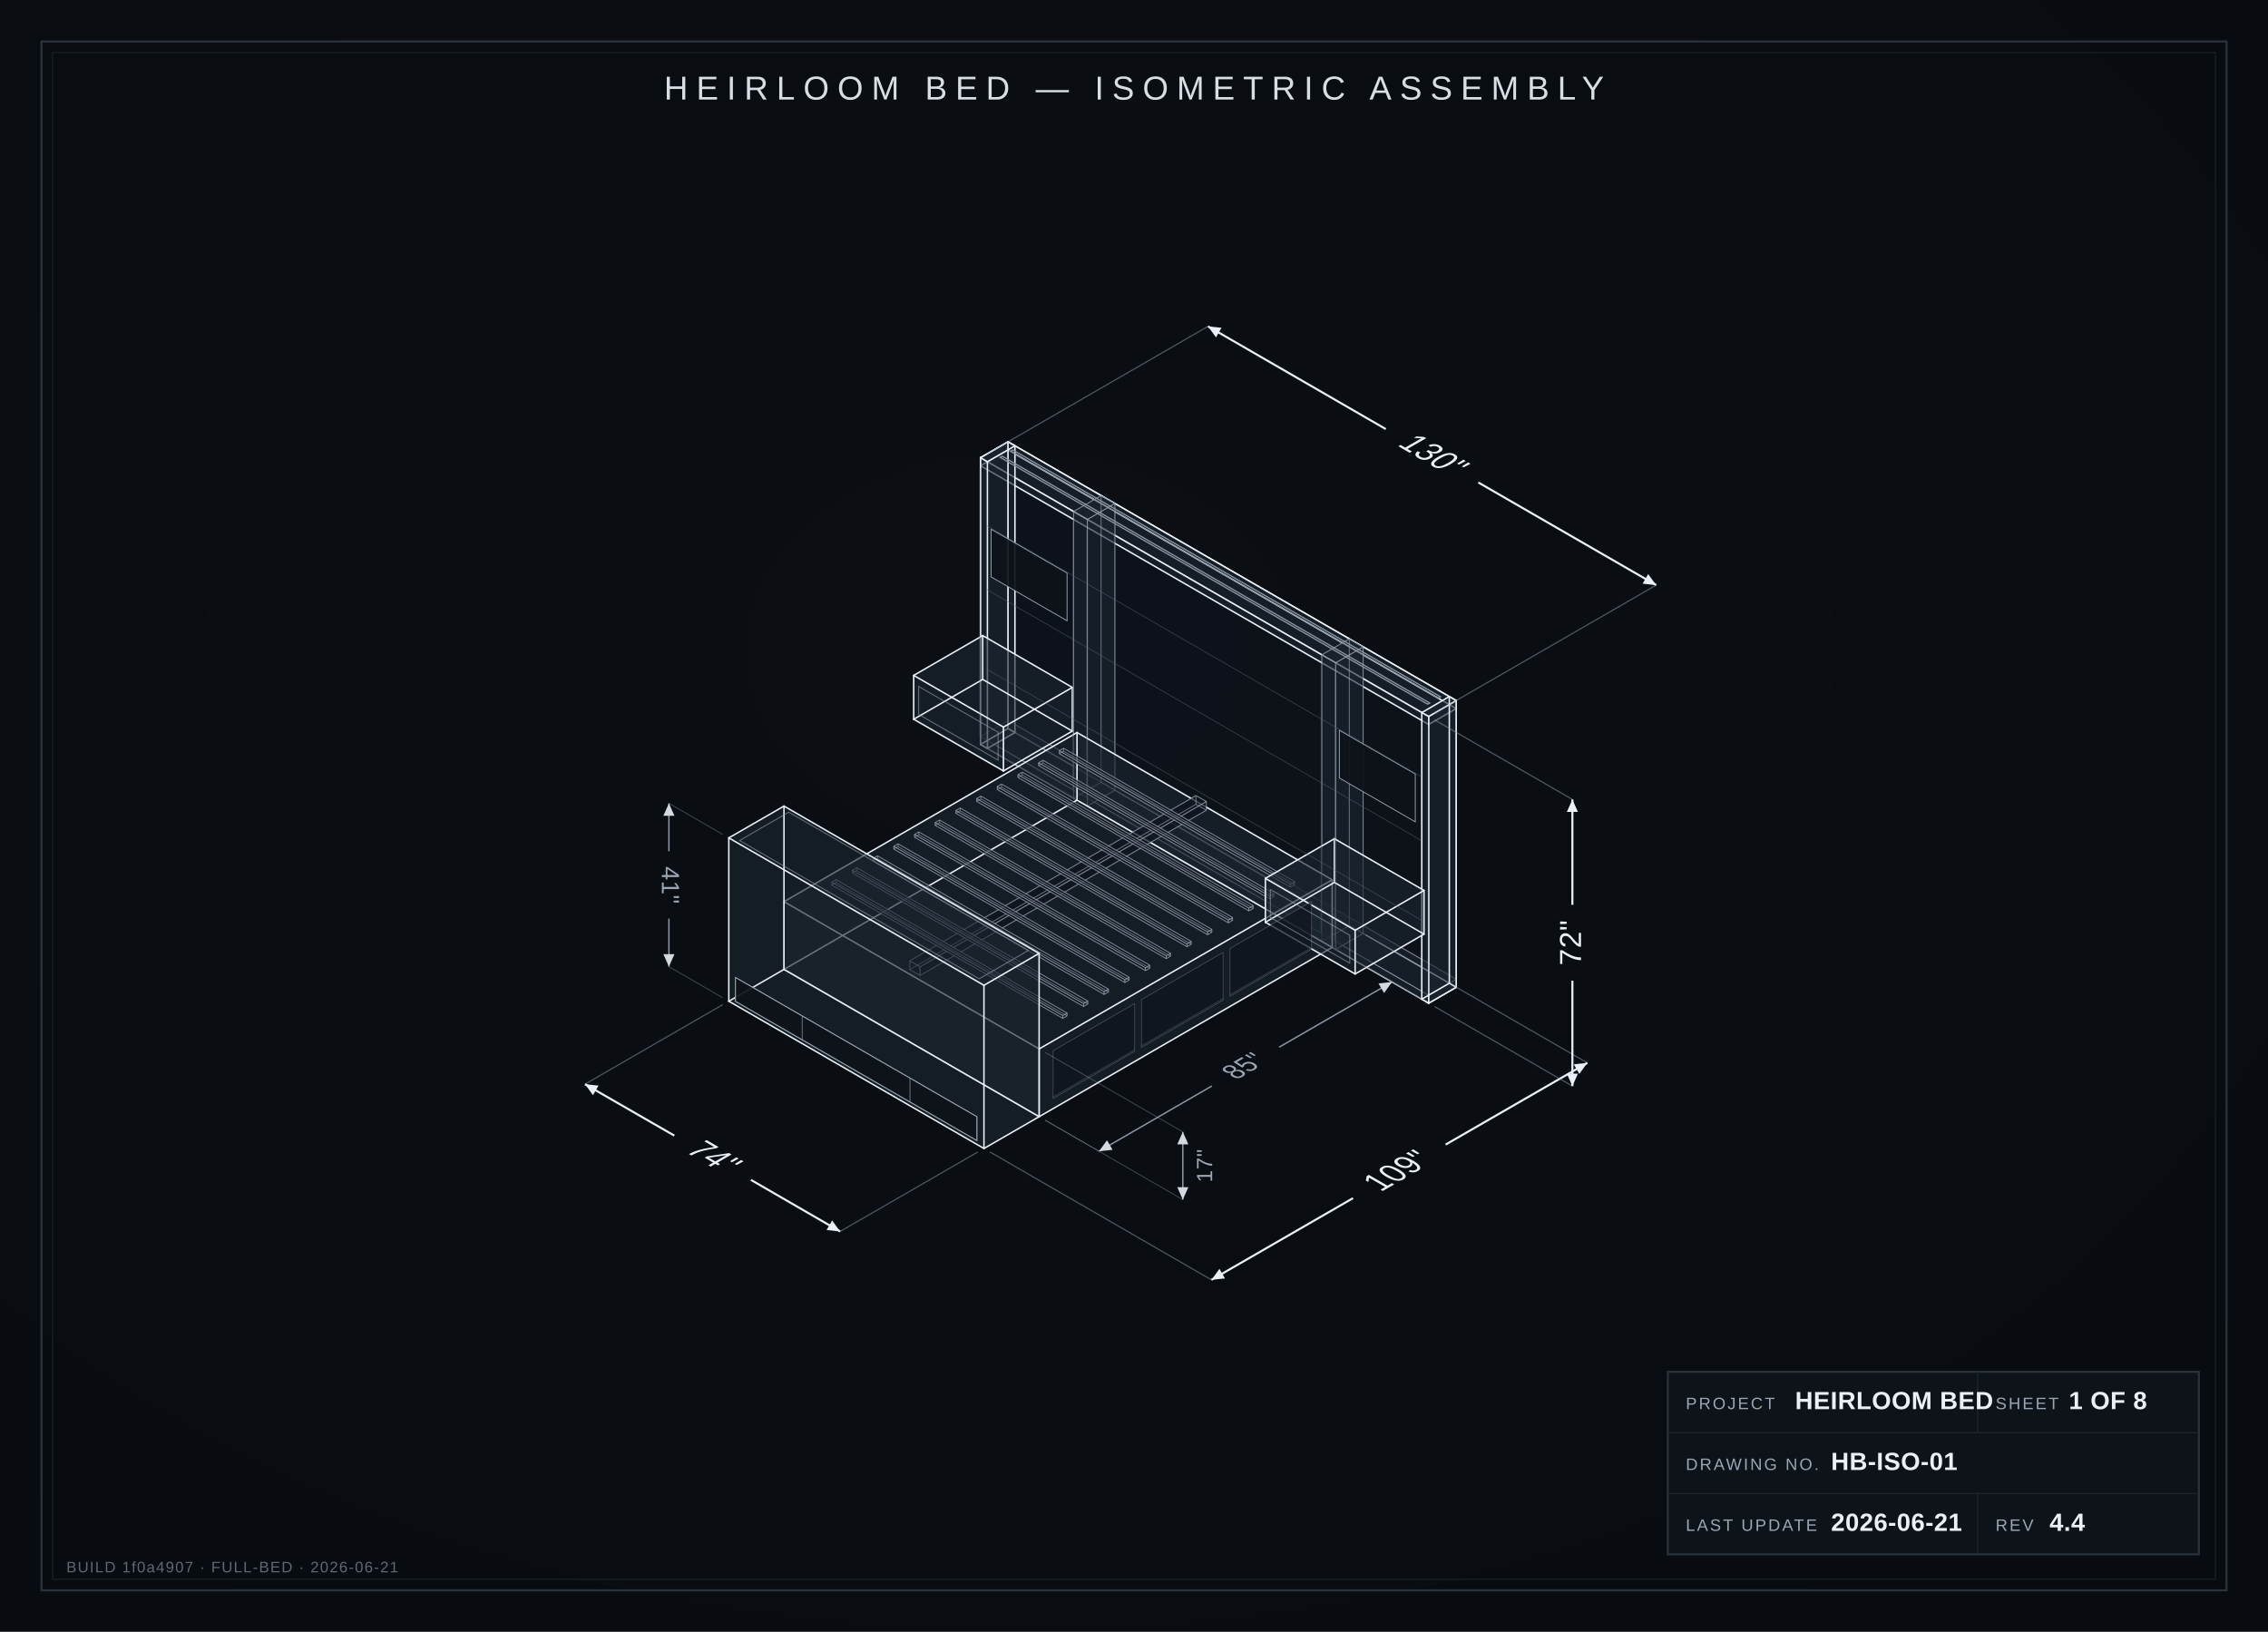
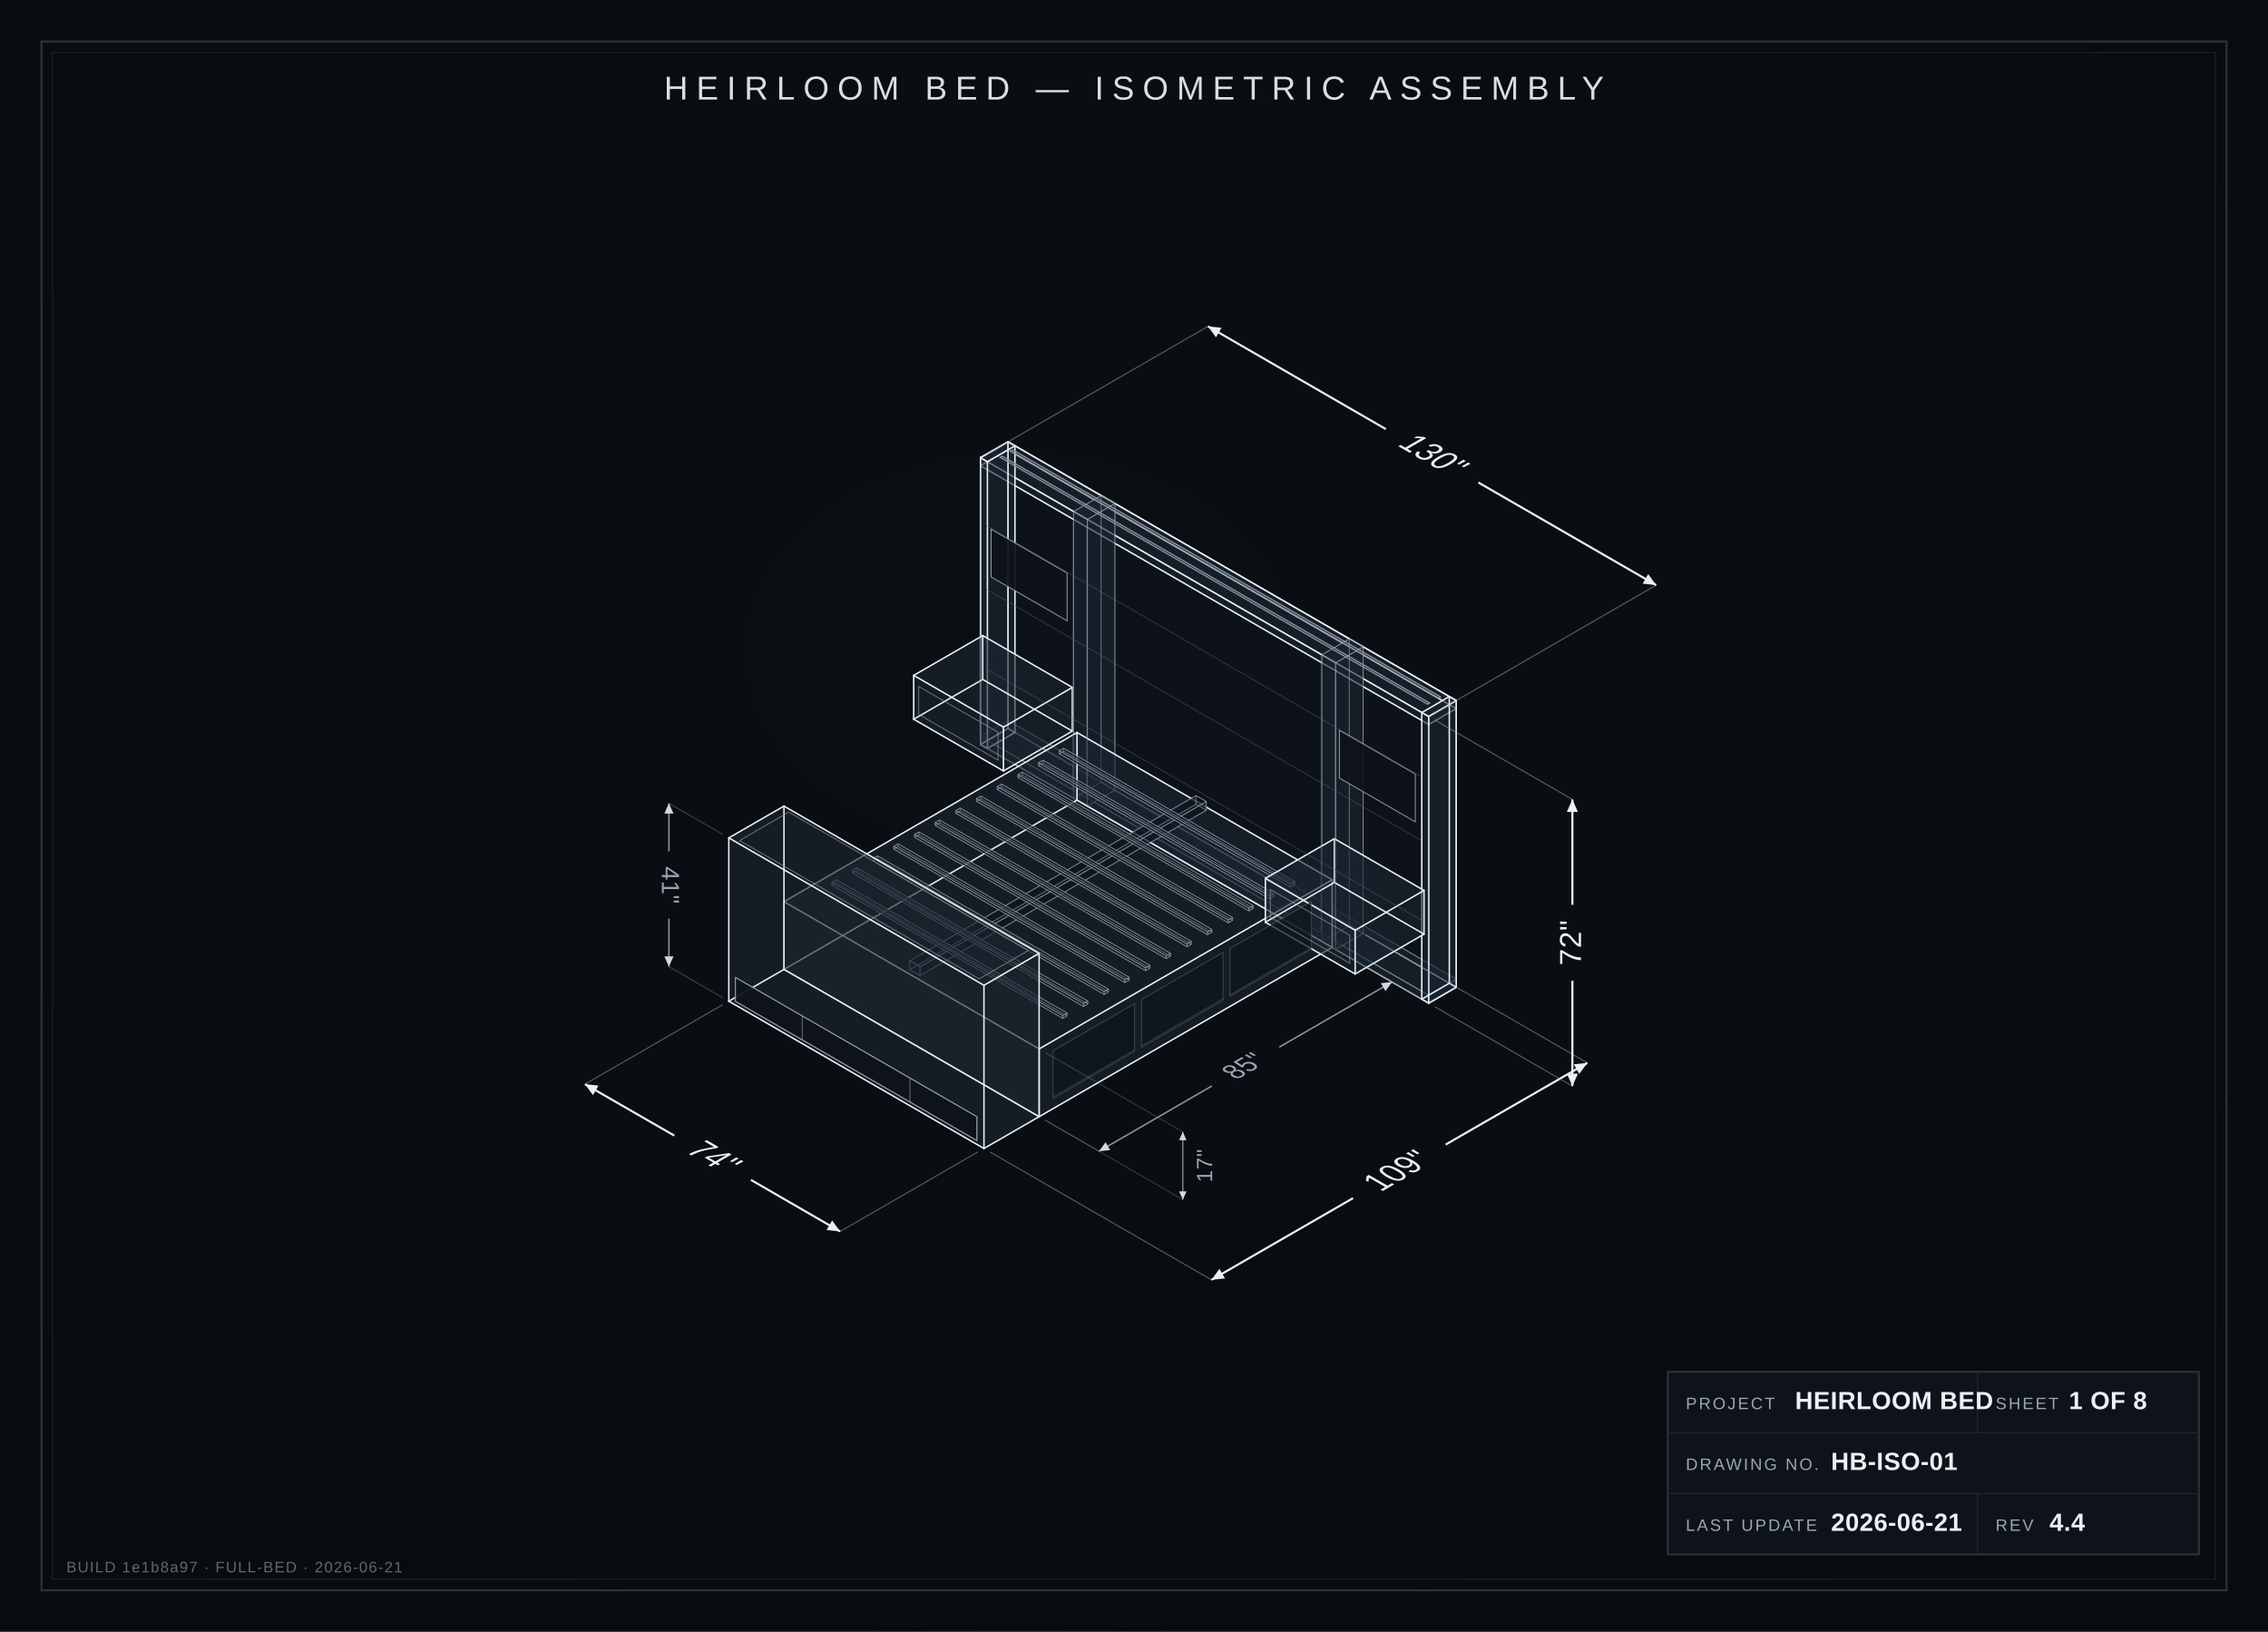
<svg xmlns="http://www.w3.org/2000/svg" viewBox="0 0 1640 1180" data-bf-class="new-world-isometric" data-bf-sheet="full-bed" data-bf-view="iso-top">
  <defs>
    <radialGradient id="bg" cx="0.45" cy="0.4" r="0.95">
      <stop offset="0" stop-color="#0B0F14" />
      <stop offset="1" stop-color="#070A0F" />
    </radialGradient>
-     <marker id="dimArrow" markerWidth="11" markerHeight="11" refX="9" refY="4" orient="auto-start-reverse" markerUnits="userSpaceOnUse">
+     <marker id="dimArrow-primary" markerWidth="11" markerHeight="10" refX="9" refY="4" orient="auto-start-reverse" markerUnits="userSpaceOnUse">
      <path d="M0,0 L9,4 L0,8 Z" fill="#EAF0F6" />
+     </marker>
+     <marker id="dimArrow-secondary" markerWidth="9.4" markerHeight="8.6" refX="7.4" refY="3.3" orient="auto-start-reverse" markerUnits="userSpaceOnUse">
+       <path d="M0,0 L7.4,3.3 L0,6.6 Z" fill="#EAF0F6" />
+     </marker>
+     <marker id="dimArrow-tight" markerWidth="8" markerHeight="7.4" refX="6" refY="2.7" orient="auto-start-reverse" markerUnits="userSpaceOnUse">
+       <path d="M0,0 L6,2.7 L0,5.4 Z" fill="#EAF0F6" />
+     </marker>
+     <marker id="dimArrow-micro" markerWidth="7" markerHeight="6.4" refX="5" refY="2.2" orient="auto-start-reverse" markerUnits="userSpaceOnUse">
+       <path d="M0,0 L5,2.2 L0,4.4 Z" fill="#EAF0F6" />
    </marker>
    <style>
      .face   { fill:#1B2530; fill-opacity:0.62; stroke:#9AA6B4; stroke-width:0.5; stroke-opacity:0.5; stroke-linejoin:round; }
      .faceDk { fill:#0E141C; fill-opacity:0.72; stroke:#9AA6B4; stroke-width:0.5; stroke-opacity:0.4; stroke-linejoin:round; }
      .spk    { fill:#0E1218; fill-opacity:0.92; stroke:#9AA6B4; stroke-width:0.6; }
      .metal  { fill:none; stroke:#8B95A1; stroke-width:0.9; }
      .edge   { stroke:#EAF0F6;  stroke-width:1.05; fill:none; stroke-linecap:round; stroke-linejoin:round; }
      .edgeS  { stroke:#9AA6B4; stroke-width:0.7;  fill:none; opacity:0.6; }
      .edgeF  { stroke:#5A6675; stroke-width:0.55; fill:none; opacity:0.5; }
      .explode { stroke:#9AA6B4; stroke-width:0.7; fill:none; stroke-dasharray:2 6; stroke-linecap:round; opacity:0.55; }
-       .ext      { stroke:#9AA6B4; stroke-width:0.8; opacity:0.5; }
-       .extS     { stroke:#9AA6B4; stroke-width:0.7; opacity:0.35; }
-       .dimline  { stroke:#EAF0F6; stroke-width:1.5; }
-       .dimlineS { stroke:#9AA6B4; stroke-width:1.0; opacity:0.9; }
+       .dimline-primary { stroke:#EAF0F6; stroke-width:1.5; }
+       .dimline-secondary { stroke:#9AA6B4; stroke-width:1.05; opacity:0.9; }
+       .dimline-tight { stroke:#9AA6B4; stroke-width:0.85; opacity:0.9; }
+       .dimline-micro { stroke:#9AA6B4; stroke-width:0.7; opacity:0.9; }
+       .ext-primary { stroke:#9AA6B4; stroke-width:0.8; opacity:0.5; }
+       .ext-secondary { stroke:#9AA6B4; stroke-width:0.7; opacity:0.35; }
+       .ext-tight { stroke:#9AA6B4; stroke-width:0.6; opacity:0.35; }
+       .ext-micro { stroke:#9AA6B4; stroke-width:0.5; opacity:0.35; }
      .dimKnockout { fill:#070A0F; stroke:none; }
      /* dimension typography — the ONLY three sizes (07 §3B). The thin halo is ANTI-ALIAS support only, never
         line clearance: the dim line is broken around the number (or the number sits outside it), so no line
         ever runs beneath a glyph. */
      .dimtext { fill:#EAF0F6; font-family:"Helvetica Neue","Segoe UI",Arial,system-ui,sans-serif; letter-spacing:0.3px; paint-order:stroke; stroke:#070A0F; stroke-width:1.1px; }
      .dimP { font-size:22px; }
      .dimS { font-size:18px; fill:#9AA6B4; }
      .dimT { font-size:16px; fill:#9AA6B4; }
+       .dimM { font-size:13px; fill:#9AA6B4; }
      .ttl   { fill:#EAF0F6;    font-family:"Helvetica Neue","Segoe UI",Arial,system-ui,sans-serif; }
      .tlab  { fill:#9AA6B4; font-family:"Helvetica Neue","Segoe UI",Arial,system-ui,sans-serif; font-size:12px; letter-spacing:1.4px; }
      .tval  { fill:#EAF0F6;    font-family:"Helvetica Neue","Segoe UI",Arial,system-ui,sans-serif; font-size:18px; letter-spacing:0.3px; font-weight:600; }
      .wm    { fill:#9AA6B4; font-family:"Helvetica Neue","Segoe UI",Arial,system-ui,sans-serif; font-size:11px; letter-spacing:0.8px; opacity:0.6; }
    </style>
  </defs>
  <rect x="0" y="0" width="1640" height="1180" fill="url(#bg)" />
  <rect x="30" y="30" width="1580" height="1120" fill="none" stroke="#2A323C" stroke-width="1.5" />
  <rect x="38" y="38" width="1564" height="1104" fill="none" stroke="#1A2029" stroke-width="0.8" />
  <g id="iso-model">
    <path d="M709,538.3 L1033.1,725.4 L1033.1,518.1 L709,331 Z" class="faceDk" />
    <path d="M1053,713.9 L1033.1,725.4 L1033.1,518.1 L1053,506.6 Z" class="faceDk" />
    <path d="M728.9,319.5 L1053,506.6 L1033.1,518.1 L709,331 Z" class="faceDk" />
    <line x1="728.9" y1="526.8" x2="1053" y2="713.9" class="edge" />
    <line x1="1053" y1="713.9" x2="1053" y2="506.6" class="edge" />
    <line x1="1053" y1="506.6" x2="728.9" y2="319.5" class="edge" />
    <line x1="728.9" y1="319.5" x2="728.9" y2="526.8" class="edge" />
    <line x1="709" y1="538.3" x2="1033.1" y2="725.4" class="edge" />
    <line x1="1033.1" y1="725.4" x2="1033.1" y2="518.1" class="edge" />
    <line x1="1033.1" y1="518.1" x2="709" y2="331" class="edge" />
    <line x1="709" y1="331" x2="709" y2="538.3" class="edge" />
    <line x1="728.9" y1="526.8" x2="709" y2="538.3" class="edge" />
    <line x1="1053" y1="713.9" x2="1033.1" y2="725.4" class="edge" />
    <line x1="1053" y1="506.6" x2="1033.1" y2="518.1" class="edge" />
    <line x1="728.9" y1="319.5" x2="709" y2="331" class="edge" />
    <path d="M709,336.8 L1033.1,523.9 L1033.1,518.1 L709,331 Z" class="face" />
    <path d="M1053,512.4 L1033.1,523.9 L1033.1,518.1 L1053,506.6 Z" class="face" />
    <path d="M728.9,319.5 L1053,506.6 L1033.1,518.1 L709,331 Z" class="face" />
    <line x1="728.9" y1="325.3" x2="1053" y2="512.4" class="edge" />
    <line x1="1053" y1="512.4" x2="1053" y2="506.6" class="edge" />
    <line x1="1053" y1="506.6" x2="728.9" y2="319.5" class="edge" />
    <line x1="728.9" y1="319.5" x2="728.9" y2="325.3" class="edge" />
    <line x1="709" y1="336.8" x2="1033.1" y2="523.9" class="edge" />
    <line x1="1033.1" y1="523.9" x2="1033.1" y2="518.1" class="edge" />
    <line x1="1033.1" y1="518.1" x2="709" y2="331" class="edge" />
    <line x1="709" y1="331" x2="709" y2="336.8" class="edge" />
    <line x1="728.9" y1="325.3" x2="709" y2="336.8" class="edge" />
    <line x1="1053" y1="512.4" x2="1033.1" y2="523.9" class="edge" />
    <line x1="1053" y1="506.6" x2="1033.1" y2="518.1" class="edge" />
    <line x1="728.9" y1="319.5" x2="709" y2="331" class="edge" />
    <path d="M709,538.3 L1033.1,725.4 L1033.1,719.7 L709,532.5 Z" class="face" />
    <path d="M1053,713.9 L1033.1,725.4 L1033.1,719.7 L1053,708.1 Z" class="face" />
    <path d="M728.9,521 L1053,708.1 L1033.1,719.7 L709,532.5 Z" class="face" />
    <line x1="728.9" y1="526.8" x2="1053" y2="713.9" class="edgeS" />
    <line x1="1053" y1="713.9" x2="1053" y2="708.1" class="edgeS" />
    <line x1="1053" y1="708.1" x2="728.9" y2="521" class="edgeS" />
    <line x1="728.9" y1="521" x2="728.9" y2="526.8" class="edgeS" />
    <line x1="709" y1="538.3" x2="1033.1" y2="725.4" class="edgeS" />
    <line x1="1033.1" y1="725.4" x2="1033.1" y2="719.7" class="edgeS" />
    <line x1="1033.1" y1="719.7" x2="709" y2="532.5" class="edgeS" />
    <line x1="709" y1="532.5" x2="709" y2="538.3" class="edgeS" />
    <line x1="728.9" y1="526.8" x2="709" y2="538.3" class="edgeS" />
    <line x1="1053" y1="713.9" x2="1033.1" y2="725.4" class="edgeS" />
    <line x1="1053" y1="708.1" x2="1033.1" y2="719.7" class="edgeS" />
    <line x1="728.9" y1="521" x2="709" y2="532.5" class="edgeS" />
    <path d="M709,538.3 L714,541.2 L714,333.9 L709,331 Z" class="face" />
    <path d="M733.9,529.7 L714,541.2 L714,333.9 L733.9,322.4 Z" class="face" />
    <path d="M728.9,319.5 L733.9,322.4 L714,333.9 L709,331 Z" class="face" />
    <line x1="728.9" y1="526.8" x2="733.9" y2="529.7" class="edge" />
    <line x1="733.9" y1="529.7" x2="733.9" y2="322.4" class="edge" />
    <line x1="733.9" y1="322.4" x2="728.9" y2="319.5" class="edge" />
    <line x1="728.9" y1="319.5" x2="728.9" y2="526.8" class="edge" />
    <line x1="709" y1="538.3" x2="714" y2="541.2" class="edge" />
    <line x1="714" y1="541.2" x2="714" y2="333.9" class="edge" />
    <line x1="714" y1="333.9" x2="709" y2="331" class="edge" />
    <line x1="709" y1="331" x2="709" y2="538.3" class="edge" />
    <line x1="728.9" y1="526.8" x2="709" y2="538.3" class="edge" />
    <line x1="733.9" y1="529.7" x2="714" y2="541.2" class="edge" />
    <line x1="733.9" y1="322.4" x2="714" y2="333.9" class="edge" />
    <line x1="728.9" y1="319.5" x2="709" y2="331" class="edge" />
    <path d="M1028.1,722.5 L1033.1,725.4 L1033.1,518.1 L1028.1,515.3 Z" class="face" />
    <path d="M1053,713.9 L1033.1,725.4 L1033.1,518.1 L1053,506.6 Z" class="face" />
    <path d="M1048,503.7 L1053,506.6 L1033.1,518.1 L1028.1,515.3 Z" class="face" />
    <line x1="1048" y1="711" x2="1053" y2="713.9" class="edge" />
    <line x1="1053" y1="713.9" x2="1053" y2="506.6" class="edge" />
    <line x1="1053" y1="506.6" x2="1048" y2="503.7" class="edge" />
    <line x1="1048" y1="503.7" x2="1048" y2="711" class="edge" />
    <line x1="1028.1" y1="722.5" x2="1033.1" y2="725.4" class="edge" />
    <line x1="1033.1" y1="725.4" x2="1033.1" y2="518.1" class="edge" />
    <line x1="1033.1" y1="518.1" x2="1028.1" y2="515.3" class="edge" />
    <line x1="1028.1" y1="515.3" x2="1028.1" y2="722.5" class="edge" />
    <line x1="1048" y1="711" x2="1028.1" y2="722.5" class="edge" />
    <line x1="1053" y1="713.9" x2="1033.1" y2="725.4" class="edge" />
    <line x1="1053" y1="506.6" x2="1033.1" y2="518.1" class="edge" />
    <line x1="1048" y1="503.7" x2="1028.1" y2="515.3" class="edge" />
    <path d="M776.3,577.2 L786.3,582.9 L786.3,375.6 L776.3,369.9 Z" class="face" />
    <path d="M806.2,571.4 L786.3,582.9 L786.3,375.6 L806.2,364.1 Z" class="face" />
    <path d="M796.2,358.4 L806.2,364.1 L786.3,375.6 L776.3,369.9 Z" class="face" />
    <line x1="796.2" y1="565.6" x2="806.2" y2="571.4" class="edgeS" />
    <line x1="806.2" y1="571.4" x2="806.2" y2="364.1" class="edgeS" />
    <line x1="806.2" y1="364.1" x2="796.2" y2="358.4" class="edgeS" />
    <line x1="796.2" y1="358.4" x2="796.2" y2="565.6" class="edgeS" />
    <line x1="776.3" y1="577.2" x2="786.3" y2="582.9" class="edgeS" />
    <line x1="786.3" y1="582.9" x2="786.3" y2="375.6" class="edgeS" />
    <line x1="786.3" y1="375.6" x2="776.3" y2="369.9" class="edgeS" />
    <line x1="776.3" y1="369.9" x2="776.3" y2="577.2" class="edgeS" />
    <line x1="796.2" y1="565.6" x2="776.3" y2="577.2" class="edgeS" />
    <line x1="806.2" y1="571.4" x2="786.3" y2="582.9" class="edgeS" />
    <line x1="806.2" y1="364.1" x2="786.3" y2="375.6" class="edgeS" />
    <line x1="796.2" y1="358.4" x2="776.3" y2="369.9" class="edgeS" />
    <path d="M955.8,680.8 L965.8,686.6 L965.8,479.3 L955.8,473.5 Z" class="face" />
    <path d="M985.7,675 L965.8,686.6 L965.8,479.3 L985.7,467.8 Z" class="face" />
    <path d="M975.7,462 L985.7,467.8 L965.8,479.3 L955.8,473.5 Z" class="face" />
    <line x1="975.7" y1="669.3" x2="985.7" y2="675" class="edgeS" />
    <line x1="985.7" y1="675" x2="985.7" y2="467.8" class="edgeS" />
    <line x1="985.7" y1="467.8" x2="975.7" y2="462" class="edgeS" />
    <line x1="975.7" y1="462" x2="975.7" y2="669.3" class="edgeS" />
    <line x1="955.8" y1="680.8" x2="965.8" y2="686.6" class="edgeS" />
    <line x1="965.8" y1="686.6" x2="965.8" y2="479.3" class="edgeS" />
    <line x1="965.8" y1="479.3" x2="955.8" y2="473.5" class="edgeS" />
    <line x1="955.8" y1="473.5" x2="955.8" y2="680.8" class="edgeS" />
    <line x1="975.7" y1="669.3" x2="955.8" y2="680.8" class="edgeS" />
    <line x1="985.7" y1="675" x2="965.8" y2="686.6" class="edgeS" />
    <line x1="985.7" y1="467.8" x2="965.8" y2="479.3" class="edgeS" />
    <line x1="975.7" y1="462" x2="955.8" y2="473.5" class="edgeS" />
    <path d="M566.9,701 L751.4,807.5 L751.4,758.5 L566.9,652 Z" class="face" />
    <path d="M963.3,685.1 L751.4,807.5 L751.4,758.5 L963.3,636.2 Z" class="face" />
    <path d="M778.8,529.7 L963.3,636.2 L751.4,758.5 L566.9,652 Z" class="face" />
    <line x1="778.8" y1="578.6" x2="963.3" y2="685.1" class="edge" />
    <line x1="963.3" y1="685.1" x2="963.3" y2="636.2" class="edge" />
    <line x1="963.3" y1="636.2" x2="778.8" y2="529.7" class="edge" />
    <line x1="778.8" y1="529.7" x2="778.8" y2="578.6" class="edge" />
    <line x1="566.9" y1="701" x2="751.4" y2="807.5" class="edge" />
    <line x1="751.4" y1="807.5" x2="751.4" y2="758.5" class="edge" />
    <line x1="751.4" y1="758.5" x2="566.9" y2="652" class="edge" />
    <line x1="566.9" y1="652" x2="566.9" y2="701" class="edge" />
    <line x1="778.8" y1="578.6" x2="566.9" y2="701" class="edge" />
    <line x1="963.3" y1="685.1" x2="751.4" y2="807.5" class="edge" />
    <line x1="963.3" y1="636.2" x2="751.4" y2="758.5" class="edge" />
    <line x1="778.8" y1="529.7" x2="566.9" y2="652" class="edge" />
    <path d="M657.9,701.1 L665.3,705.4 L665.3,699.1 L657.9,694.8 Z" class="faceDk" />
    <path d="M872.3,585.9 L665.3,705.4 L665.3,699.1 L872.3,579.6 Z" class="faceDk" />
    <path d="M864.8,575.3 L872.3,579.6 L665.3,699.1 L657.9,694.8 Z" class="faceDk" />
    <line x1="864.8" y1="581.6" x2="872.3" y2="585.9" class="edgeS" />
    <line x1="872.3" y1="585.9" x2="872.3" y2="579.6" class="edgeS" />
    <line x1="872.3" y1="579.6" x2="864.8" y2="575.3" class="edgeS" />
    <line x1="864.8" y1="575.3" x2="864.8" y2="581.6" class="edgeS" />
    <line x1="657.9" y1="701.1" x2="665.3" y2="705.4" class="edgeS" />
    <line x1="665.3" y1="705.4" x2="665.3" y2="699.1" class="edgeS" />
    <line x1="665.3" y1="699.1" x2="657.9" y2="694.8" class="edgeS" />
    <line x1="657.9" y1="694.8" x2="657.9" y2="701.1" class="edgeS" />
    <line x1="864.8" y1="581.6" x2="657.9" y2="701.1" class="edgeS" />
    <line x1="872.3" y1="585.9" x2="665.3" y2="705.4" class="edgeS" />
    <line x1="872.3" y1="579.6" x2="665.3" y2="699.1" class="edgeS" />
    <line x1="864.8" y1="575.3" x2="657.9" y2="694.8" class="edgeS" />
    <path d="M766,545 L933,641.4 L933,639.4 L766,542.9 Z" class="faceDk" />
    <path d="M936.2,639.6 L933,641.4 L933,639.4 L936.2,637.6 Z" class="faceDk" />
    <path d="M769.1,541.1 L936.2,637.6 L933,639.4 L766,542.9 Z" class="faceDk" />
    <line x1="769.1" y1="543.2" x2="936.2" y2="639.6" class="edgeS" />
    <line x1="936.2" y1="639.6" x2="936.2" y2="637.6" class="edgeS" />
    <line x1="936.2" y1="637.6" x2="769.1" y2="541.1" class="edgeS" />
    <line x1="769.1" y1="541.1" x2="769.1" y2="543.2" class="edgeS" />
    <line x1="766" y1="545" x2="933" y2="641.4" class="edgeS" />
    <line x1="933" y1="641.4" x2="933" y2="639.4" class="edgeS" />
    <line x1="933" y1="639.4" x2="766" y2="542.9" class="edgeS" />
    <line x1="766" y1="542.9" x2="766" y2="545" class="edgeS" />
    <line x1="769.1" y1="543.2" x2="766" y2="545" class="edgeS" />
    <line x1="936.2" y1="639.6" x2="933" y2="641.4" class="edgeS" />
    <line x1="936.2" y1="637.6" x2="933" y2="639.4" class="edgeS" />
    <line x1="769.1" y1="541.1" x2="766" y2="542.9" class="edgeS" />
    <path d="M751,553.6 L918.1,650 L918.1,648 L751,551.6 Z" class="faceDk" />
    <path d="M921.2,648.2 L918.1,650 L918.1,648 L921.2,646.2 Z" class="faceDk" />
    <path d="M754.2,549.8 L921.2,646.2 L918.1,648 L751,551.6 Z" class="faceDk" />
    <line x1="754.2" y1="551.8" x2="921.2" y2="648.2" class="edgeS" />
    <line x1="921.2" y1="648.2" x2="921.2" y2="646.2" class="edgeS" />
    <line x1="921.2" y1="646.2" x2="754.2" y2="549.8" class="edgeS" />
    <line x1="754.2" y1="549.8" x2="754.2" y2="551.8" class="edgeS" />
    <line x1="751" y1="553.6" x2="918.1" y2="650" class="edgeS" />
    <line x1="918.1" y1="650" x2="918.1" y2="648" class="edgeS" />
    <line x1="918.1" y1="648" x2="751" y2="551.6" class="edgeS" />
    <line x1="751" y1="551.6" x2="751" y2="553.6" class="edgeS" />
    <line x1="754.2" y1="551.8" x2="751" y2="553.6" class="edgeS" />
    <line x1="921.2" y1="648.2" x2="918.1" y2="650" class="edgeS" />
    <line x1="921.2" y1="646.2" x2="918.1" y2="648" class="edgeS" />
    <line x1="754.2" y1="549.8" x2="751" y2="551.6" class="edgeS" />
    <path d="M736.1,562.2 L903.1,658.7 L903.1,656.7 L736.1,560.2 Z" class="faceDk" />
    <path d="M906.2,656.9 L903.1,658.7 L903.1,656.7 L906.2,654.9 Z" class="faceDk" />
    <path d="M739.2,558.4 L906.2,654.9 L903.1,656.7 L736.1,560.2 Z" class="faceDk" />
    <line x1="739.2" y1="560.4" x2="906.2" y2="656.9" class="edgeS" />
    <line x1="906.2" y1="656.9" x2="906.2" y2="654.9" class="edgeS" />
    <line x1="906.2" y1="654.9" x2="739.2" y2="558.4" class="edgeS" />
    <line x1="739.2" y1="558.4" x2="739.2" y2="560.4" class="edgeS" />
    <line x1="736.1" y1="562.2" x2="903.1" y2="658.7" class="edgeS" />
    <line x1="903.1" y1="658.7" x2="903.1" y2="656.7" class="edgeS" />
    <line x1="903.1" y1="656.7" x2="736.1" y2="560.2" class="edgeS" />
    <line x1="736.1" y1="560.2" x2="736.1" y2="562.2" class="edgeS" />
    <line x1="739.2" y1="560.4" x2="736.1" y2="562.2" class="edgeS" />
    <line x1="906.2" y1="656.9" x2="903.1" y2="658.7" class="edgeS" />
    <line x1="906.2" y1="654.9" x2="903.1" y2="656.7" class="edgeS" />
    <line x1="739.2" y1="558.4" x2="736.1" y2="560.2" class="edgeS" />
    <path d="M721.1,570.9 L888.2,667.3 L888.2,665.3 L721.1,568.8 Z" class="faceDk" />
    <path d="M891.3,665.5 L888.2,667.3 L888.2,665.3 L891.3,663.5 Z" class="faceDk" />
    <path d="M724.2,567 L891.3,663.5 L888.2,665.3 L721.1,568.8 Z" class="faceDk" />
    <line x1="724.2" y1="569.1" x2="891.3" y2="665.5" class="edgeS" />
    <line x1="891.3" y1="665.5" x2="891.3" y2="663.5" class="edgeS" />
    <line x1="891.3" y1="663.5" x2="724.2" y2="567" class="edgeS" />
    <line x1="724.2" y1="567" x2="724.2" y2="569.1" class="edgeS" />
    <line x1="721.1" y1="570.9" x2="888.2" y2="667.3" class="edgeS" />
    <line x1="888.2" y1="667.3" x2="888.2" y2="665.3" class="edgeS" />
    <line x1="888.2" y1="665.3" x2="721.1" y2="568.8" class="edgeS" />
    <line x1="721.1" y1="568.8" x2="721.1" y2="570.9" class="edgeS" />
    <line x1="724.2" y1="569.1" x2="721.1" y2="570.9" class="edgeS" />
    <line x1="891.3" y1="665.5" x2="888.2" y2="667.3" class="edgeS" />
    <line x1="891.3" y1="663.5" x2="888.2" y2="665.3" class="edgeS" />
    <line x1="724.2" y1="567" x2="721.1" y2="568.8" class="edgeS" />
    <path d="M706.2,579.5 L873.2,675.9 L873.2,673.9 L706.2,577.5 Z" class="faceDk" />
    <path d="M876.3,674.1 L873.2,675.9 L873.2,673.9 L876.3,672.1 Z" class="faceDk" />
    <path d="M709.3,575.7 L876.3,672.1 L873.2,673.9 L706.2,577.5 Z" class="faceDk" />
    <line x1="709.3" y1="577.7" x2="876.3" y2="674.1" class="edgeS" />
    <line x1="876.3" y1="674.1" x2="876.3" y2="672.1" class="edgeS" />
    <line x1="876.3" y1="672.1" x2="709.3" y2="575.7" class="edgeS" />
    <line x1="709.3" y1="575.7" x2="709.3" y2="577.7" class="edgeS" />
    <line x1="706.2" y1="579.5" x2="873.2" y2="675.9" class="edgeS" />
    <line x1="873.2" y1="675.9" x2="873.2" y2="673.9" class="edgeS" />
    <line x1="873.2" y1="673.9" x2="706.2" y2="577.5" class="edgeS" />
    <line x1="706.2" y1="577.5" x2="706.2" y2="579.5" class="edgeS" />
    <line x1="709.3" y1="577.7" x2="706.2" y2="579.5" class="edgeS" />
    <line x1="876.3" y1="674.1" x2="873.2" y2="675.9" class="edgeS" />
    <line x1="876.3" y1="672.1" x2="873.2" y2="673.9" class="edgeS" />
    <line x1="709.3" y1="575.7" x2="706.2" y2="577.5" class="edgeS" />
    <path d="M691.2,588.1 L858.3,684.6 L858.3,682.6 L691.2,586.1 Z" class="faceDk" />
    <path d="M861.4,682.8 L858.3,684.6 L858.3,682.6 L861.4,680.8 Z" class="faceDk" />
    <path d="M694.3,584.3 L861.4,680.8 L858.3,682.6 L691.2,586.1 Z" class="faceDk" />
    <line x1="694.3" y1="586.3" x2="861.4" y2="682.8" class="edgeS" />
    <line x1="861.4" y1="682.8" x2="861.4" y2="680.8" class="edgeS" />
    <line x1="861.4" y1="680.8" x2="694.3" y2="584.3" class="edgeS" />
    <line x1="694.3" y1="584.3" x2="694.3" y2="586.3" class="edgeS" />
    <line x1="691.2" y1="588.1" x2="858.3" y2="684.6" class="edgeS" />
    <line x1="858.3" y1="684.6" x2="858.3" y2="682.6" class="edgeS" />
    <line x1="858.3" y1="682.6" x2="691.2" y2="586.1" class="edgeS" />
    <line x1="691.2" y1="586.1" x2="691.2" y2="588.1" class="edgeS" />
    <line x1="694.3" y1="586.3" x2="691.2" y2="588.1" class="edgeS" />
    <line x1="861.4" y1="682.8" x2="858.3" y2="684.6" class="edgeS" />
    <line x1="861.4" y1="680.8" x2="858.3" y2="682.6" class="edgeS" />
    <line x1="694.3" y1="584.3" x2="691.2" y2="586.1" class="edgeS" />
    <path d="M676.2,596.8 L843.3,693.2 L843.3,691.2 L676.2,594.8 Z" class="faceDk" />
    <path d="M846.4,691.4 L843.3,693.2 L843.3,691.2 L846.4,689.4 Z" class="faceDk" />
    <path d="M679.4,593 L846.4,689.4 L843.3,691.2 L676.2,594.8 Z" class="faceDk" />
    <line x1="679.4" y1="595" x2="846.4" y2="691.4" class="edgeS" />
    <line x1="846.4" y1="691.4" x2="846.4" y2="689.4" class="edgeS" />
    <line x1="846.4" y1="689.4" x2="679.4" y2="593" class="edgeS" />
    <line x1="679.4" y1="593" x2="679.4" y2="595" class="edgeS" />
    <line x1="676.2" y1="596.8" x2="843.3" y2="693.2" class="edgeS" />
    <line x1="843.3" y1="693.2" x2="843.3" y2="691.2" class="edgeS" />
    <line x1="843.3" y1="691.2" x2="676.2" y2="594.8" class="edgeS" />
    <line x1="676.2" y1="594.8" x2="676.2" y2="596.8" class="edgeS" />
    <line x1="679.4" y1="595" x2="676.2" y2="596.8" class="edgeS" />
    <line x1="846.4" y1="691.4" x2="843.3" y2="693.2" class="edgeS" />
    <line x1="846.4" y1="689.4" x2="843.3" y2="691.2" class="edgeS" />
    <line x1="679.4" y1="593" x2="676.2" y2="594.8" class="edgeS" />
    <path d="M661.3,605.4 L828.3,701.9 L828.3,699.8 L661.3,603.4 Z" class="faceDk" />
    <path d="M831.4,700.1 L828.3,701.9 L828.3,699.8 L831.4,698 Z" class="faceDk" />
    <path d="M664.4,601.6 L831.4,698 L828.3,699.8 L661.3,603.4 Z" class="faceDk" />
    <line x1="664.4" y1="603.6" x2="831.4" y2="700.1" class="edgeS" />
    <line x1="831.4" y1="700.1" x2="831.4" y2="698" class="edgeS" />
    <line x1="831.4" y1="698" x2="664.4" y2="601.6" class="edgeS" />
    <line x1="664.4" y1="601.6" x2="664.4" y2="603.6" class="edgeS" />
    <line x1="661.3" y1="605.4" x2="828.3" y2="701.9" class="edgeS" />
    <line x1="828.3" y1="701.9" x2="828.3" y2="699.8" class="edgeS" />
    <line x1="828.3" y1="699.8" x2="661.3" y2="603.4" class="edgeS" />
    <line x1="661.3" y1="603.4" x2="661.3" y2="605.4" class="edgeS" />
    <line x1="664.4" y1="603.6" x2="661.3" y2="605.4" class="edgeS" />
    <line x1="831.4" y1="700.1" x2="828.3" y2="701.9" class="edgeS" />
    <line x1="831.4" y1="698" x2="828.3" y2="699.8" class="edgeS" />
    <line x1="664.4" y1="601.6" x2="661.3" y2="603.4" class="edgeS" />
    <path d="M646.3,614 L813.4,710.5 L813.4,708.5 L646.3,612 Z" class="faceDk" />
    <path d="M816.5,708.7 L813.4,710.5 L813.4,708.5 L816.5,706.7 Z" class="faceDk" />
    <path d="M649.4,610.2 L816.5,706.7 L813.4,708.5 L646.3,612 Z" class="faceDk" />
    <line x1="649.4" y1="612.2" x2="816.5" y2="708.7" class="edgeS" />
    <line x1="816.5" y1="708.7" x2="816.5" y2="706.7" class="edgeS" />
    <line x1="816.5" y1="706.7" x2="649.4" y2="610.2" class="edgeS" />
    <line x1="649.4" y1="610.2" x2="649.4" y2="612.2" class="edgeS" />
    <line x1="646.3" y1="614" x2="813.4" y2="710.5" class="edgeS" />
    <line x1="813.4" y1="710.5" x2="813.4" y2="708.5" class="edgeS" />
    <line x1="813.4" y1="708.5" x2="646.3" y2="612" class="edgeS" />
    <line x1="646.3" y1="612" x2="646.3" y2="614" class="edgeS" />
    <line x1="649.4" y1="612.2" x2="646.3" y2="614" class="edgeS" />
    <line x1="816.5" y1="708.7" x2="813.4" y2="710.5" class="edgeS" />
    <line x1="816.5" y1="706.7" x2="813.4" y2="708.5" class="edgeS" />
    <line x1="649.4" y1="610.2" x2="646.3" y2="612" class="edgeS" />
    <path d="M631.4,622.7 L798.4,719.1 L798.4,717.1 L631.4,620.7 Z" class="faceDk" />
    <path d="M801.5,717.3 L798.4,719.1 L798.4,717.1 L801.5,715.3 Z" class="faceDk" />
    <path d="M634.5,618.9 L801.5,715.3 L798.4,717.1 L631.4,620.7 Z" class="faceDk" />
    <line x1="634.5" y1="620.9" x2="801.5" y2="717.3" class="edgeS" />
    <line x1="801.5" y1="717.3" x2="801.5" y2="715.3" class="edgeS" />
    <line x1="801.5" y1="715.3" x2="634.5" y2="618.9" class="edgeS" />
    <line x1="634.5" y1="618.9" x2="634.5" y2="620.9" class="edgeS" />
    <line x1="631.4" y1="622.7" x2="798.4" y2="719.1" class="edgeS" />
    <line x1="798.4" y1="719.1" x2="798.4" y2="717.1" class="edgeS" />
    <line x1="798.4" y1="717.1" x2="631.4" y2="620.7" class="edgeS" />
    <line x1="631.4" y1="620.7" x2="631.4" y2="622.7" class="edgeS" />
    <line x1="634.5" y1="620.9" x2="631.4" y2="622.7" class="edgeS" />
    <line x1="801.5" y1="717.3" x2="798.4" y2="719.1" class="edgeS" />
    <line x1="801.5" y1="715.3" x2="798.4" y2="717.1" class="edgeS" />
    <line x1="634.5" y1="618.9" x2="631.4" y2="620.7" class="edgeS" />
    <path d="M616.4,631.3 L783.5,727.8 L783.5,725.7 L616.4,629.3 Z" class="faceDk" />
    <path d="M786.6,726 L783.5,727.8 L783.5,725.7 L786.6,723.9 Z" class="faceDk" />
    <path d="M619.5,627.5 L786.6,723.9 L783.5,725.7 L616.4,629.3 Z" class="faceDk" />
    <line x1="619.5" y1="629.5" x2="786.6" y2="726" class="edgeS" />
    <line x1="786.6" y1="726" x2="786.6" y2="723.9" class="edgeS" />
    <line x1="786.6" y1="723.9" x2="619.5" y2="627.5" class="edgeS" />
    <line x1="619.5" y1="627.5" x2="619.5" y2="629.5" class="edgeS" />
    <line x1="616.4" y1="631.3" x2="783.5" y2="727.8" class="edgeS" />
    <line x1="783.5" y1="727.8" x2="783.5" y2="725.7" class="edgeS" />
    <line x1="783.5" y1="725.7" x2="616.4" y2="629.3" class="edgeS" />
    <line x1="616.4" y1="629.3" x2="616.4" y2="631.3" class="edgeS" />
    <line x1="619.5" y1="629.5" x2="616.4" y2="631.3" class="edgeS" />
    <line x1="786.6" y1="726" x2="783.5" y2="727.8" class="edgeS" />
    <line x1="786.6" y1="723.9" x2="783.5" y2="725.7" class="edgeS" />
    <line x1="619.5" y1="627.5" x2="616.4" y2="629.3" class="edgeS" />
    <path d="M601.5,640 L768.5,736.4 L768.5,734.4 L601.5,637.9 Z" class="faceDk" />
    <path d="M771.6,734.6 L768.5,736.4 L768.5,734.4 L771.6,732.6 Z" class="faceDk" />
    <path d="M604.6,636.1 L771.6,732.6 L768.5,734.4 L601.5,637.9 Z" class="faceDk" />
    <line x1="604.6" y1="638.2" x2="771.6" y2="734.6" class="edgeS" />
    <line x1="771.6" y1="734.6" x2="771.6" y2="732.6" class="edgeS" />
    <line x1="771.6" y1="732.6" x2="604.6" y2="636.1" class="edgeS" />
    <line x1="604.6" y1="636.1" x2="604.6" y2="638.2" class="edgeS" />
    <line x1="601.5" y1="640" x2="768.5" y2="736.4" class="edgeS" />
    <line x1="768.5" y1="736.4" x2="768.5" y2="734.4" class="edgeS" />
    <line x1="768.5" y1="734.4" x2="601.5" y2="637.9" class="edgeS" />
    <line x1="601.5" y1="637.9" x2="601.5" y2="640" class="edgeS" />
    <line x1="604.6" y1="638.2" x2="601.5" y2="640" class="edgeS" />
    <line x1="771.6" y1="734.6" x2="768.5" y2="736.4" class="edgeS" />
    <line x1="771.6" y1="732.6" x2="768.5" y2="734.4" class="edgeS" />
    <line x1="604.6" y1="636.1" x2="601.5" y2="637.9" class="edgeS" />
    <path d="M527,724 L711.5,830.5 L711.5,712.5 L527,605.9 Z" class="face" />
    <path d="M751.4,807.5 L711.5,830.5 L711.5,712.5 L751.4,689.4 Z" class="face" />
    <path d="M566.9,582.9 L751.4,689.4 L711.5,712.5 L527,605.9 Z" class="face" />
    <line x1="566.9" y1="701" x2="751.4" y2="807.5" class="edge" />
    <line x1="751.4" y1="807.5" x2="751.4" y2="689.4" class="edge" />
    <line x1="751.4" y1="689.4" x2="566.9" y2="582.9" class="edge" />
    <line x1="566.9" y1="582.9" x2="566.9" y2="701" class="edge" />
    <line x1="527" y1="724" x2="711.5" y2="830.5" class="edge" />
    <line x1="711.5" y1="830.5" x2="711.5" y2="712.5" class="edge" />
    <line x1="711.5" y1="712.5" x2="527" y2="605.9" class="edge" />
    <line x1="527" y1="605.9" x2="527" y2="724" class="edge" />
    <line x1="566.9" y1="701" x2="527" y2="724" class="edge" />
    <line x1="751.4" y1="807.5" x2="711.5" y2="830.5" class="edge" />
    <line x1="751.4" y1="689.4" x2="711.5" y2="712.5" class="edge" />
    <line x1="566.9" y1="582.9" x2="527" y2="605.9" class="edge" />
    <path d="M660.7,520.1 L725.6,557.5 L725.6,525.8 L660.7,488.4 Z" class="face" />
    <path d="M775.4,528.7 L725.6,557.5 L725.6,525.8 L775.4,497.1 Z" class="face" />
    <path d="M710.6,459.6 L775.4,497.1 L725.6,525.8 L660.7,488.4 Z" class="face" />
    <line x1="710.6" y1="491.3" x2="775.4" y2="528.7" class="edge" />
    <line x1="775.4" y1="528.7" x2="775.4" y2="497.1" class="edge" />
    <line x1="775.4" y1="497.1" x2="710.6" y2="459.6" class="edge" />
    <line x1="710.6" y1="459.6" x2="710.6" y2="491.3" class="edge" />
    <line x1="660.7" y1="520.1" x2="725.6" y2="557.5" class="edge" />
    <line x1="725.6" y1="557.5" x2="725.6" y2="525.8" class="edge" />
    <line x1="725.6" y1="525.8" x2="660.7" y2="488.4" class="edge" />
    <line x1="660.7" y1="488.4" x2="660.7" y2="520.1" class="edge" />
    <line x1="710.6" y1="491.3" x2="660.7" y2="520.1" class="edge" />
    <line x1="775.4" y1="528.7" x2="725.6" y2="557.5" class="edge" />
    <line x1="775.4" y1="497.1" x2="725.6" y2="525.8" class="edge" />
    <line x1="710.6" y1="459.6" x2="660.7" y2="488.4" class="edge" />
    <path d="M915,666.9 L979.9,704.3 L979.9,672.7 L915,635.2 Z" class="face" />
    <path d="M1029.7,675.5 L979.9,704.3 L979.9,672.7 L1029.7,643.9 Z" class="face" />
    <path d="M964.9,606.5 L1029.7,643.9 L979.9,672.7 L915,635.2 Z" class="face" />
    <line x1="964.9" y1="638.1" x2="1029.7" y2="675.5" class="edge" />
    <line x1="1029.7" y1="675.5" x2="1029.7" y2="643.9" class="edge" />
    <line x1="1029.7" y1="643.9" x2="964.9" y2="606.5" class="edge" />
    <line x1="964.9" y1="606.5" x2="964.9" y2="638.1" class="edge" />
    <line x1="915" y1="666.9" x2="979.9" y2="704.3" class="edge" />
    <line x1="979.9" y1="704.3" x2="979.9" y2="672.7" class="edge" />
    <line x1="979.9" y1="672.7" x2="915" y2="635.2" class="edge" />
    <line x1="915" y1="635.2" x2="915" y2="666.9" class="edge" />
    <line x1="964.9" y1="638.1" x2="915" y2="666.9" class="edge" />
    <line x1="1029.7" y1="675.5" x2="979.9" y2="704.3" class="edge" />
    <line x1="1029.7" y1="643.9" x2="979.9" y2="672.7" class="edge" />
    <line x1="964.9" y1="606.5" x2="915" y2="635.2" class="edge" />
    <path d="M716.7,417.2 L771.6,448.9 L771.6,414.4 L716.7,382.7 Z" class="spk" />
    <path d="M968.5,562.6 L1023.4,594.3 L1023.4,559.7 L968.5,528.1 Z" class="spk" />
    <path d="M732.4,325.4 L1041.6,503.9 L1040.1,504.8 L730.9,326.3 Z" class="metal" />
    <path d="M724.7,329.9 L1033.8,508.4 L1032.3,509.2 L723.2,330.7 Z" class="metal" />
    <path d="M948.4,686.3 L889.4,720.4 L889.4,685.9 L948.4,651.8 Z" class="faceDk" />
    <path d="M884.4,723.3 L825.4,757.4 L825.4,722.8 L884.4,688.7 Z" class="faceDk" />
    <path d="M820.5,760.2 L761.5,794.3 L761.5,759.8 L820.5,725.7 Z" class="faceDk" />
    <path d="M531.8,724.1 L706.4,824.8 L706.4,807.5 L531.8,706.8 Z" class="spk" />
    <path d="M570.3,587.3 L743.6,687.3 L708,707.8 L534.8,607.8 Z" class="edgeS" />
    <path d="M664.3,516.6 L721.7,549.7 L721.7,529.5 L664.3,496.4 Z" class="edgeS" />
    <path d="M918.6,663.4 L976,696.5 L976,676.3 L918.6,643.2 Z" class="edgeS" />
    <line x1="708.5" y1="531.4" x2="708.5" y2="338.5" class="edgeF" />
    <line x1="775.8" y1="570.2" x2="775.8" y2="377.4" class="edgeF" />
    <line x1="785.8" y1="576" x2="785.8" y2="383.1" class="edgeF" />
    <line x1="955.3" y1="673.9" x2="955.3" y2="481" class="edgeF" />
    <line x1="965.3" y1="679.6" x2="965.3" y2="486.8" class="edgeF" />
    <line x1="1032.6" y1="718.5" x2="1032.6" y2="525.6" class="edgeF" />
    <line x1="713.5" y1="483.9" x2="1027.6" y2="665.3" class="edgeF" />
    <line x1="713.5" y1="426.3" x2="1027.6" y2="607.7" class="edgeF" />
    <line x1="713.5" y1="380.2" x2="1027.6" y2="561.6" class="edgeF" />
    <line x1="948.4" y1="685.2" x2="889.4" y2="719.3" class="edgeF" />
    <line x1="884.4" y1="722.1" x2="825.4" y2="756.2" class="edgeF" />
    <line x1="820.5" y1="759.1" x2="761.5" y2="793.1" class="edgeF" />
    <line x1="531.8" y1="706.8" x2="706.4" y2="807.5" class="edgeS" />
    <line x1="531.8" y1="724.1" x2="706.4" y2="824.8" class="edgeS" />
    <line x1="531.8" y1="724.1" x2="531.8" y2="706.8" class="edgeS" />
    <line x1="580.1" y1="751.9" x2="580.1" y2="734.7" class="edgeS" />
    <line x1="658" y1="796.9" x2="658" y2="779.7" class="edgeS" />
    <line x1="706.4" y1="824.8" x2="706.4" y2="807.5" class="edgeS" />
  </g>
  <g id="iso-dimensions">
-     <line x1="713.3" y1="328.5" x2="873.5" y2="236" class="ext" />
-     <line x1="1037.4" y1="515.6" x2="1197.6" y2="423.1" class="ext" />
-     <line x1="873.5" y1="236" x2="1002.1" y2="310.3" class="dimline" marker-start="url(#dimArrow)" />
-     <line x1="1069" y1="348.9" x2="1197.6" y2="423.1" class="dimline" marker-end="url(#dimArrow)" />
+     <line x1="713.3" y1="328.5" x2="873.5" y2="236" class="ext-primary" />
+     <line x1="1037.4" y1="515.6" x2="1197.6" y2="423.1" class="ext-primary" />
+     <line x1="873.5" y1="236" x2="1002.1" y2="310.3" class="dimline-primary" marker-start="url(#dimArrow-primary)" />
+     <line x1="1069" y1="348.9" x2="1197.6" y2="423.1" class="dimline-primary" marker-end="url(#dimArrow-primary)" />
    <text transform="translate(1035.6 329.6) rotate(30) skewX(-30)" class="dimtext dimP" text-anchor="middle" dominant-baseline="middle">130"</text>
-     <line x1="522.6" y1="726.5" x2="423" y2="784" class="ext" />
-     <line x1="707.1" y1="833" x2="607.5" y2="890.5" class="ext" />
-     <line x1="423" y1="784" x2="487.6" y2="821.2" class="dimline" marker-start="url(#dimArrow)" />
-     <line x1="543" y1="853.2" x2="607.5" y2="890.5" class="dimline" marker-end="url(#dimArrow)" />
+     <line x1="522.6" y1="726.5" x2="423" y2="784" class="ext-primary" />
+     <line x1="707.1" y1="833" x2="607.5" y2="890.5" class="ext-primary" />
+     <line x1="423" y1="784" x2="487.6" y2="821.2" class="dimline-primary" marker-start="url(#dimArrow-primary)" />
+     <line x1="543" y1="853.2" x2="607.5" y2="890.5" class="dimline-primary" marker-end="url(#dimArrow-primary)" />
    <text transform="translate(515.3 837.2) rotate(30) skewX(-30)" class="dimtext dimP" text-anchor="middle" dominant-baseline="middle">74"</text>
-     <line x1="967.6" y1="687.6" x2="1006.6" y2="710.1" class="extS" />
-     <line x1="755.7" y1="810" x2="794.7" y2="832.5" class="extS" />
-     <line x1="1006.6" y1="710.1" x2="925" y2="757.2" class="dimlineS" marker-start="url(#dimArrow)" />
-     <line x1="876.3" y1="785.3" x2="794.7" y2="832.5" class="dimlineS" marker-end="url(#dimArrow)" />
+     <line x1="967.6" y1="687.6" x2="1006.6" y2="710.1" class="ext-secondary" />
+     <line x1="755.7" y1="810" x2="794.7" y2="832.5" class="ext-secondary" />
+     <line x1="1006.6" y1="710.1" x2="925" y2="757.2" class="dimline-secondary" marker-start="url(#dimArrow-secondary)" />
+     <line x1="876.3" y1="785.3" x2="794.7" y2="832.5" class="dimline-secondary" marker-end="url(#dimArrow-secondary)" />
    <text transform="translate(900.6 771.3) rotate(-30) skewX(30)" class="dimtext dimS" text-anchor="middle" dominant-baseline="middle">85"</text>
-     <line x1="987.6" y1="676.1" x2="1147.8" y2="768.6" class="ext" />
-     <line x1="715.8" y1="833" x2="876" y2="925.5" class="ext" />
-     <line x1="1147.8" y1="768.6" x2="1045.3" y2="827.7" class="dimline" marker-start="url(#dimArrow)" />
-     <line x1="978.4" y1="866.4" x2="876" y2="925.5" class="dimline" marker-end="url(#dimArrow)" />
+     <line x1="987.6" y1="676.1" x2="1147.8" y2="768.6" class="ext-primary" />
+     <line x1="715.8" y1="833" x2="876" y2="925.5" class="ext-primary" />
+     <line x1="1147.8" y1="768.6" x2="1045.3" y2="827.7" class="dimline-primary" marker-start="url(#dimArrow-primary)" />
+     <line x1="978.4" y1="866.4" x2="876" y2="925.5" class="dimline-primary" marker-end="url(#dimArrow-primary)" />
    <text transform="translate(1011.9 847.1) rotate(-30) skewX(30)" class="dimtext dimP" text-anchor="middle" dominant-baseline="middle">109"</text>
-     <line x1="1037.4" y1="727.9" x2="1137" y2="785.4" class="ext" />
-     <line x1="1037.4" y1="520.6" x2="1137" y2="578.1" class="ext" />
-     <line x1="1137" y1="785.4" x2="1137" y2="709.2" class="dimline" marker-start="url(#dimArrow)" />
-     <line x1="1137" y1="654.3" x2="1137" y2="578.1" class="dimline" marker-end="url(#dimArrow)" />
+     <line x1="1037.4" y1="727.9" x2="1137" y2="785.4" class="ext-primary" />
+     <line x1="1037.4" y1="520.6" x2="1137" y2="578.1" class="ext-primary" />
+     <line x1="1137" y1="785.4" x2="1137" y2="709.2" class="dimline-primary" marker-start="url(#dimArrow-primary)" />
+     <line x1="1137" y1="654.3" x2="1137" y2="578.1" class="dimline-primary" marker-end="url(#dimArrow-primary)" />
    <text transform="translate(1137 681.8) rotate(-90)" class="dimtext dimP" text-anchor="middle" dominant-baseline="middle">72"</text>
-     <line x1="522.6" y1="721.5" x2="483.7" y2="699" class="extS" />
-     <line x1="522.6" y1="603.4" x2="483.7" y2="580.9" class="extS" />
-     <line x1="483.7" y1="699" x2="483.7" y2="664.3" class="dimlineS" marker-start="url(#dimArrow)" />
-     <line x1="483.7" y1="615.6" x2="483.7" y2="580.9" class="dimlineS" marker-end="url(#dimArrow)" />
+     <line x1="522.6" y1="721.5" x2="483.7" y2="699" class="ext-secondary" />
+     <line x1="522.6" y1="603.4" x2="483.7" y2="580.9" class="ext-secondary" />
+     <line x1="483.7" y1="699" x2="483.7" y2="664.3" class="dimline-secondary" marker-start="url(#dimArrow-secondary)" />
+     <line x1="483.7" y1="615.6" x2="483.7" y2="580.9" class="dimline-secondary" marker-end="url(#dimArrow-secondary)" />
    <text transform="translate(483.7 640) rotate(90)" class="dimtext dimS" text-anchor="middle" dominant-baseline="middle">41"</text>
-     <line x1="755.7" y1="810" x2="855.3" y2="867.5" class="extS" />
-     <line x1="755.7" y1="761" x2="855.3" y2="818.5" class="extS" />
-     <line x1="855.3" y1="867.5" x2="855.3" y2="818.5" class="dimlineS" marker-start="url(#dimArrow)" marker-end="url(#dimArrow)" />
+     <line x1="755.7" y1="810" x2="855.3" y2="867.5" class="ext-tight" />
+     <line x1="755.7" y1="761" x2="855.3" y2="818.5" class="ext-tight" />
+     <line x1="855.3" y1="867.5" x2="855.3" y2="818.5" class="dimline-tight" marker-start="url(#dimArrow-tight)" marker-end="url(#dimArrow-tight)" />
    <text transform="translate(872 843) rotate(-90)" class="dimtext dimT" text-anchor="middle" dominant-baseline="middle">17"</text>
  </g>
  <text class="ttl" x="820" y="72" text-anchor="middle" font-size="24" letter-spacing="6" opacity="0.92">HEIRLOOM BED — ISOMETRIC ASSEMBLY</text>
  <rect x="1206" y="992" width="384" height="132" fill="#0E1319" stroke="#2A323C" stroke-width="1.4" />
  <line x1="1206" y1="1036" x2="1590" y2="1036" stroke="#1E2630" stroke-width="0.8" />
  <line x1="1206" y1="1080" x2="1590" y2="1080" stroke="#1E2630" stroke-width="0.8" />
  <line x1="1430" y1="992" x2="1430" y2="1036" stroke="#1E2630" stroke-width="0.8" />
  <line x1="1430" y1="1080" x2="1430" y2="1124" stroke="#1E2630" stroke-width="0.8" />
  <text class="tlab" x="1219" y="1019">PROJECT</text>
  <text class="tval" x="1298" y="1019">HEIRLOOM BED</text>
  <text class="tlab" x="1443" y="1019">SHEET</text>
  <text class="tval" x="1496" y="1019">1 OF 8</text>
  <text class="tlab" x="1219" y="1063">DRAWING NO.</text>
  <text class="tval" x="1324" y="1063">HB-ISO-01</text>
  <text class="tlab" x="1219" y="1107">LAST UPDATE</text>
  <text class="tval" x="1324" y="1107">2026-06-21</text>
  <text class="tlab" x="1443" y="1107">REV</text>
  <text class="tval" x="1482" y="1107">4.4</text>
-   <text class="wm" x="48" y="1137">BUILD 1f0a4907 · FULL-BED · 2026-06-21</text>
+   <text class="wm" x="48" y="1137">BUILD 1e1b8a97 · FULL-BED · 2026-06-21</text>
</svg>
